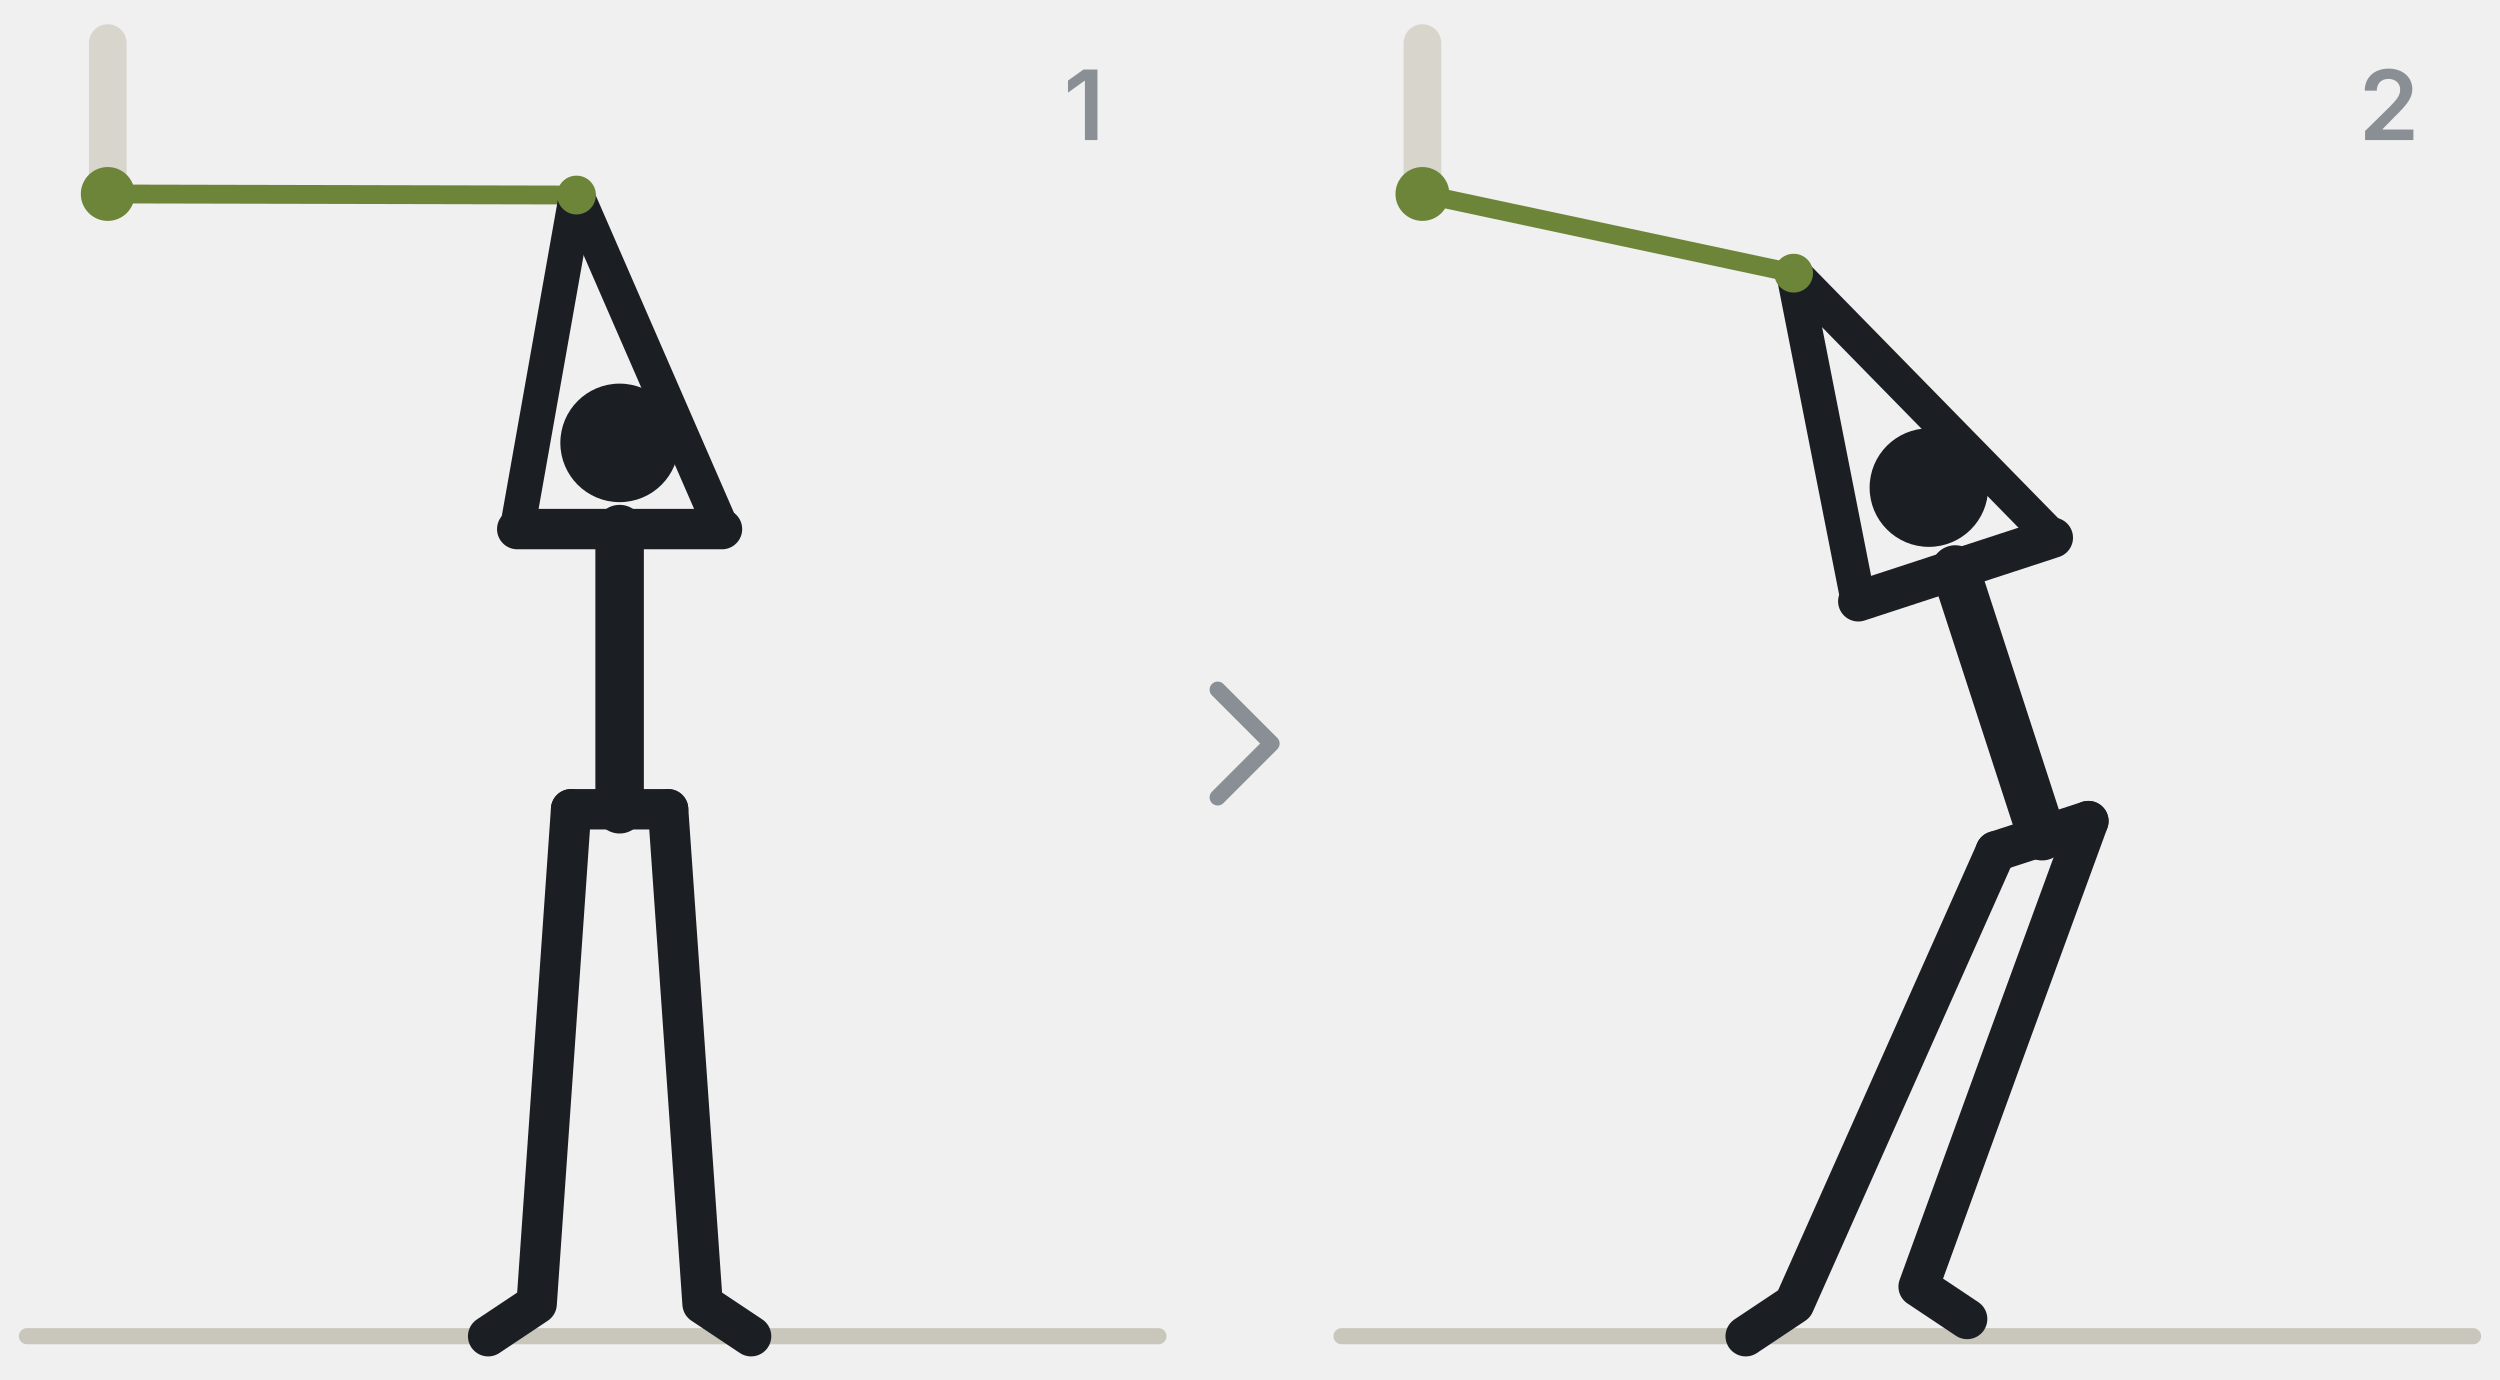
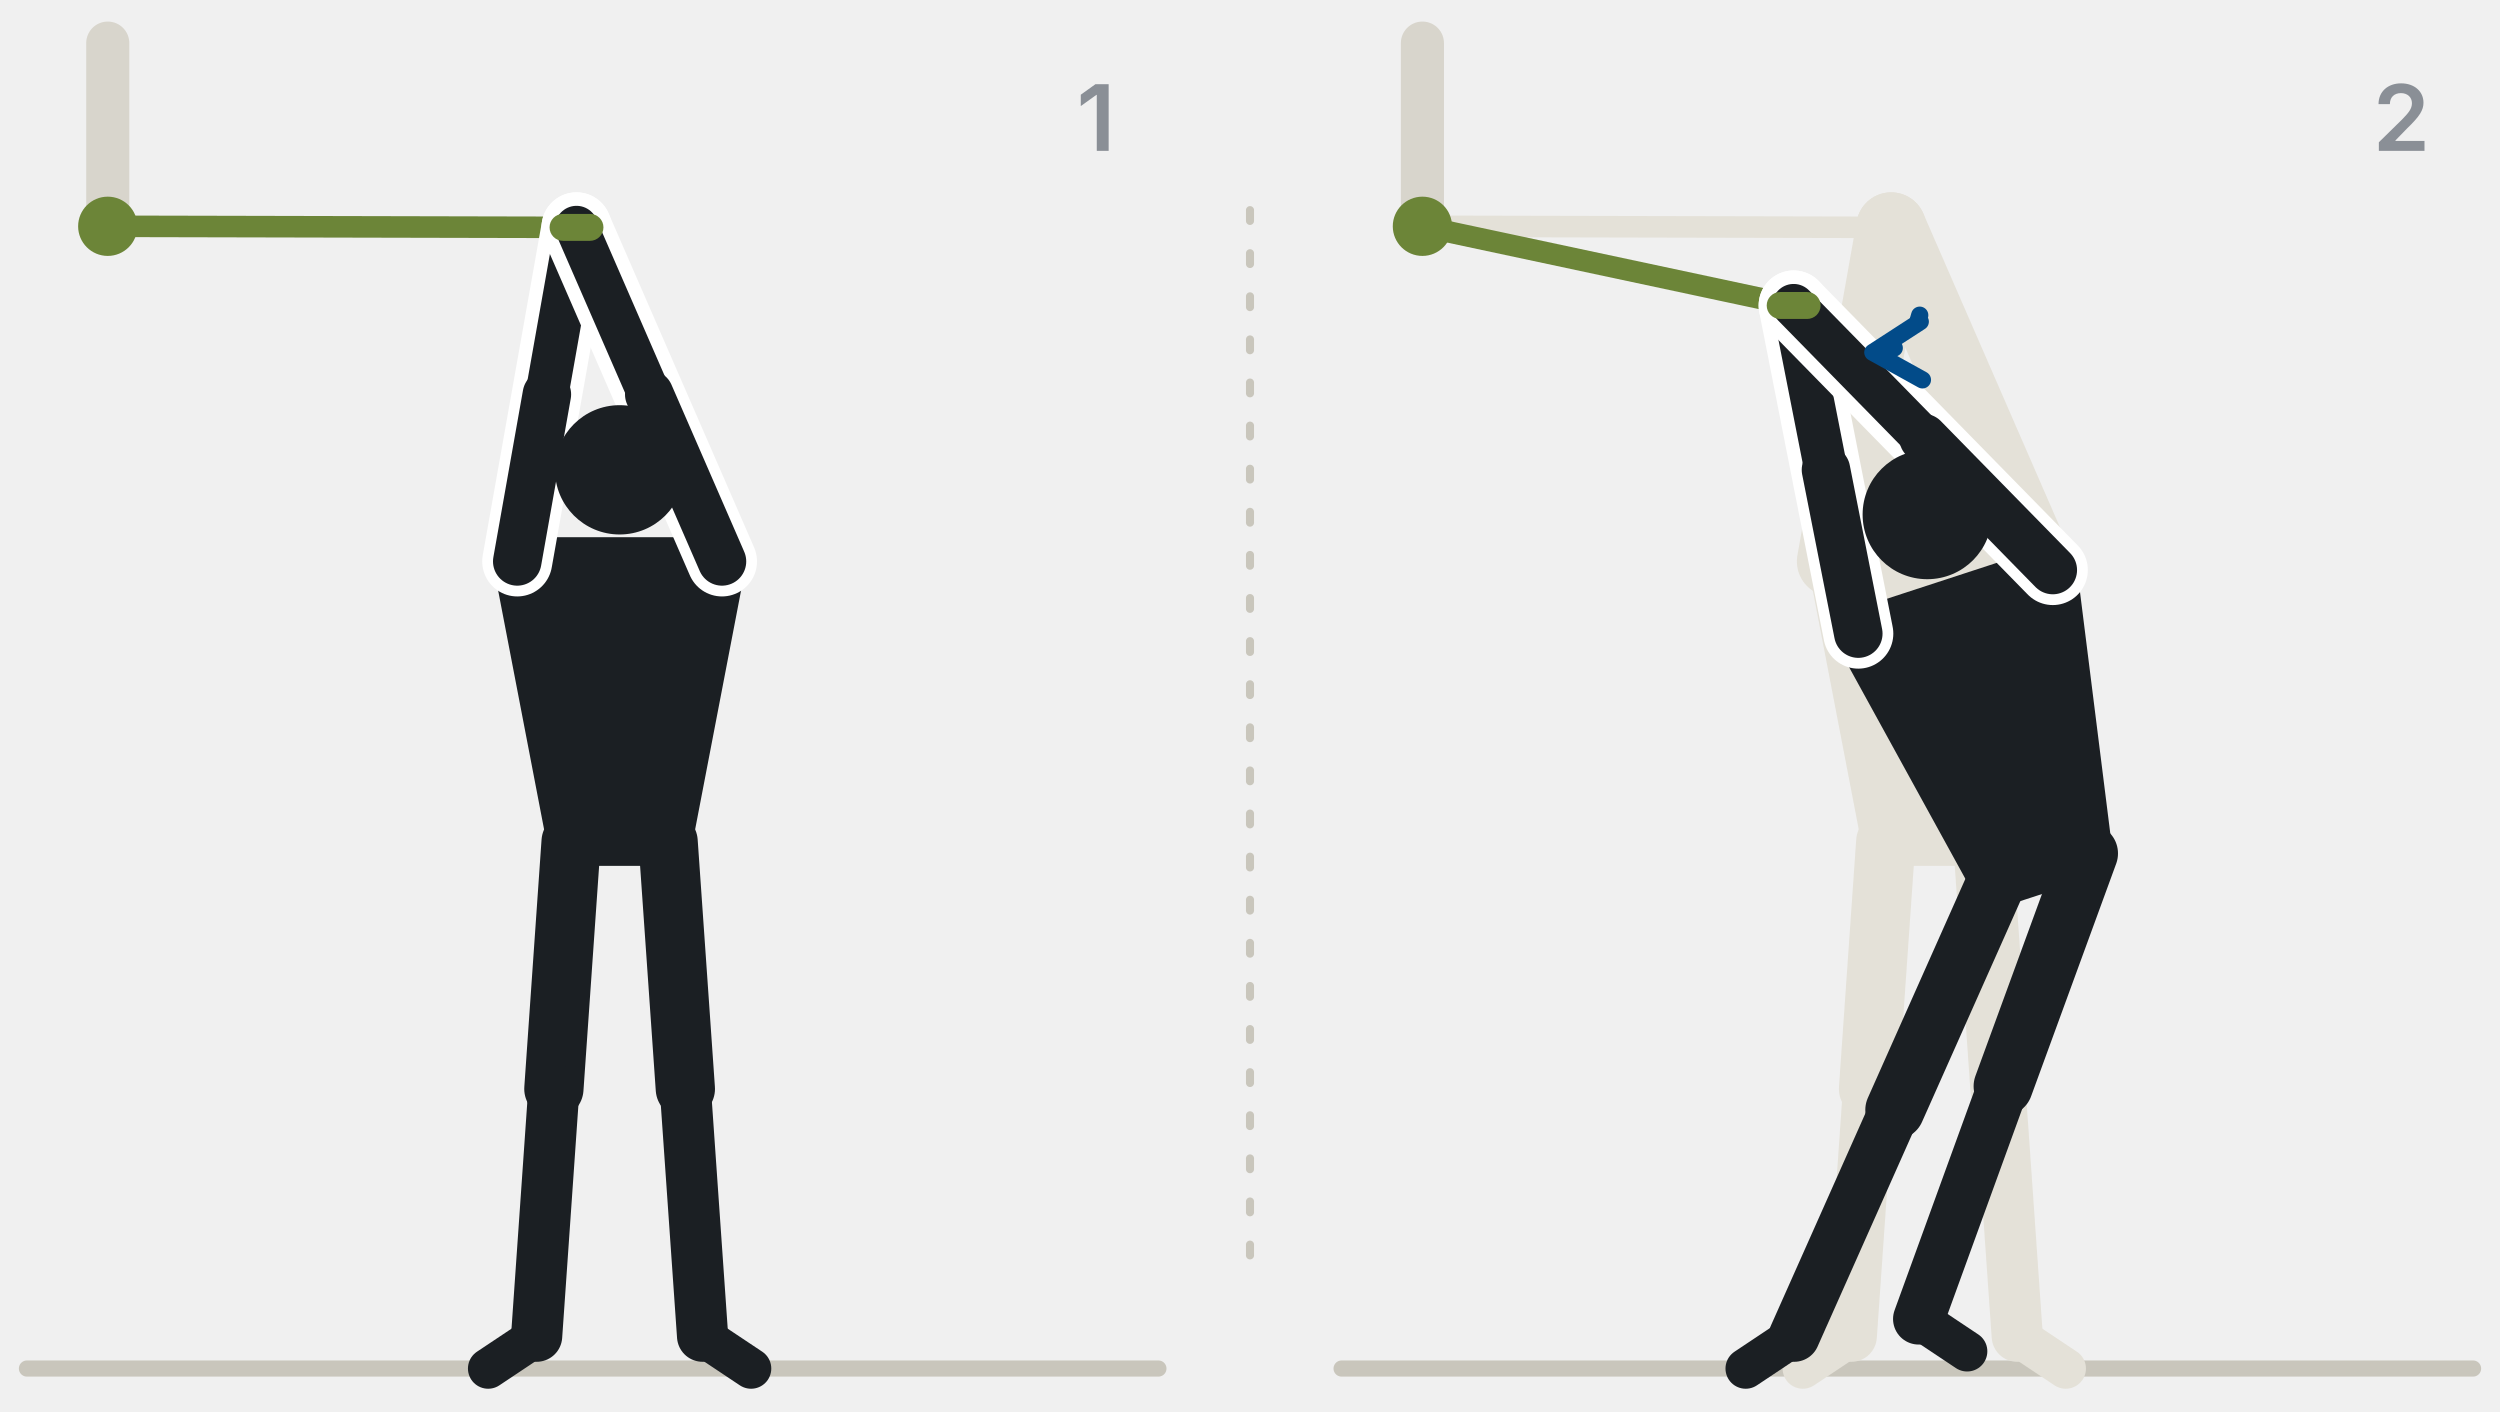
- <svg xmlns="http://www.w3.org/2000/svg" viewBox="-110 -248 464 256" role="img">
+ <svg xmlns="http://www.w3.org/2000/svg" viewBox="-110 -254 464 262" role="img">
  <g transform="translate(0,0)">
-     <line x1="-90" y1="-212" x2="-90" y2="-240" stroke="#D8D5CC" stroke-width="7" stroke-linecap="round" />
+     <line x1="-90" y1="-212" x2="-90" y2="-246" stroke="#D8D5CC" stroke-width="8" stroke-linecap="round" />
    <line x1="-105" y1="0" x2="105" y2="0" stroke="#C9C6BC" stroke-width="3" stroke-linecap="round" />
-     <polyline points="-90,-212 -3,-211.8" fill="none" stroke="#6C8538" stroke-width="3.5" stroke-linecap="round" stroke-linejoin="round" />
-     <circle cx="-90" cy="-212" r="5" fill="#6C8538" />
-     <polyline points="-4,-97.8 -7.2,-51.9 -10.4,-6 -19.4,0" fill="none" stroke="#1B1F23" stroke-width="7.5" stroke-linecap="round" stroke-linejoin="round" />
-     <polyline points="14,-97.8 17.2,-51.9 20.4,-6 29.4,0" fill="none" stroke="#1B1F23" stroke-width="7.5" stroke-linecap="round" stroke-linejoin="round" />
-     <polyline points="-4,-97.8 14,-97.8" fill="none" stroke="#1B1F23" stroke-width="7.5" stroke-linecap="round" stroke-linejoin="round" />
-     <polyline points="5,-97.8 5,-149.8" fill="none" stroke="#1B1F23" stroke-width="9" stroke-linecap="round" stroke-linejoin="round" />
-     <polyline points="-14,-149.8 24,-149.8" fill="none" stroke="#1B1F23" stroke-width="7.5" stroke-linecap="round" stroke-linejoin="round" />
-     <polyline points="-14,-149.8 -8.5,-180.8 -3,-211.8" fill="none" stroke="#1B1F23" stroke-width="6.5" stroke-linecap="round" stroke-linejoin="round" />
-     <polyline points="24,-149.8 10.5,-180.8 -3,-211.8" fill="none" stroke="#1B1F23" stroke-width="6.5" stroke-linecap="round" stroke-linejoin="round" />
-     <circle cx="-3" cy="-211.8" r="3.6" fill="#6C8538" />
-     <circle cx="5" cy="-165.8" r="11" fill="#1B1F23" />
-     <text x="95" y="-222" text-anchor="end" font-family="-apple-system,system-ui,sans-serif" font-size="18" font-weight="600" fill="#8A8F96">1</text>
+     <polyline points="-90,-212 -3,-211.8" fill="none" stroke="#6C8538" stroke-width="4" stroke-linecap="round" stroke-linejoin="round" />
+     <circle cx="-90" cy="-212" r="5.5" fill="#6C8538" />
+     <polyline points="-4,-97.8 -7.2,-51.9" fill="none" stroke="#1B1F23" stroke-width="11" stroke-linecap="round" stroke-linejoin="round" />
+     <polyline points="-7.2,-51.9 -10.4,-6" fill="none" stroke="#1B1F23" stroke-width="9.5" stroke-linecap="round" stroke-linejoin="round" />
+     <polyline points="-10.4,-6 -19.4,0" fill="none" stroke="#1B1F23" stroke-width="7.5" stroke-linecap="round" stroke-linejoin="round" />
+     <polyline points="14,-97.8 17.2,-51.9" fill="none" stroke="#1B1F23" stroke-width="11" stroke-linecap="round" stroke-linejoin="round" />
+     <polyline points="17.2,-51.9 20.4,-6" fill="none" stroke="#1B1F23" stroke-width="9.5" stroke-linecap="round" stroke-linejoin="round" />
+     <polyline points="20.4,-6 29.4,0" fill="none" stroke="#1B1F23" stroke-width="7.5" stroke-linecap="round" stroke-linejoin="round" />
+     <polygon points="-14,-149.8 24,-149.8 14,-97.8 -4,-97.8" fill="#1B1F23" stroke="#1B1F23" stroke-width="9" stroke-linejoin="round" />
+     <polyline points="-14,-149.8 -8.5,-180.8 -3,-211.8" fill="none" stroke="#FFFFFF" stroke-width="13" stroke-linecap="round" stroke-linejoin="round" />
+     <polyline points="-14,-149.8 -8.5,-180.8" fill="none" stroke="#1B1F23" stroke-width="9" stroke-linecap="round" stroke-linejoin="round" />
+     <polyline points="-8.5,-180.8 -3,-211.8" fill="none" stroke="#1B1F23" stroke-width="8" stroke-linecap="round" stroke-linejoin="round" />
+     <polyline points="24,-149.8 10.5,-180.8 -3,-211.8" fill="none" stroke="#FFFFFF" stroke-width="13" stroke-linecap="round" stroke-linejoin="round" />
+     <polyline points="24,-149.8 10.5,-180.8" fill="none" stroke="#1B1F23" stroke-width="9" stroke-linecap="round" stroke-linejoin="round" />
+     <polyline points="10.5,-180.8 -3,-211.8" fill="none" stroke="#1B1F23" stroke-width="8" stroke-linecap="round" stroke-linejoin="round" />
+     <circle cx="5" cy="-166.8" r="12" fill="#1B1F23" />
+     <rect x="-8" y="-214.3" width="10" height="5" rx="2.5" fill="#6C8538" />
+     <text x="97" y="-226" text-anchor="end" font-family="-apple-system,system-ui,sans-serif" font-size="17" font-weight="600" fill="#8A8F96">1</text>
  </g>
  <g transform="translate(244,0)">
-     <line x1="-90" y1="-212" x2="-90" y2="-240" stroke="#D8D5CC" stroke-width="7" stroke-linecap="round" />
+     <line x1="-90" y1="-212" x2="-90" y2="-246" stroke="#D8D5CC" stroke-width="8" stroke-linecap="round" />
    <line x1="-105" y1="0" x2="105" y2="0" stroke="#C9C6BC" stroke-width="3" stroke-linecap="round" />
-     <polyline points="-90,-212 -21.1,-197.3" fill="none" stroke="#6C8538" stroke-width="3.5" stroke-linecap="round" stroke-linejoin="round" />
-     <circle cx="-90" cy="-212" r="5" fill="#6C8538" />
-     <polyline points="16.4,-90 -2.3,-48 -21,-6 -30,0" fill="none" stroke="#1B1F23" stroke-width="7.5" stroke-linecap="round" stroke-linejoin="round" />
-     <polyline points="33.6,-95.6 17.8,-52.4 2.1,-9.2 11.1,-3.2" fill="none" stroke="#1B1F23" stroke-width="7.5" stroke-linecap="round" stroke-linejoin="round" />
-     <polyline points="16.4,-90 33.6,-95.6" fill="none" stroke="#1B1F23" stroke-width="7.5" stroke-linecap="round" stroke-linejoin="round" />
-     <polyline points="25,-92.8 8.9,-142.3" fill="none" stroke="#1B1F23" stroke-width="9" stroke-linecap="round" stroke-linejoin="round" />
-     <polyline points="-9.1,-136.4 27,-148.2" fill="none" stroke="#1B1F23" stroke-width="7.5" stroke-linecap="round" stroke-linejoin="round" />
-     <polyline points="-9.1,-136.4 -15.1,-166.8 -21.1,-197.3" fill="none" stroke="#1B1F23" stroke-width="6.5" stroke-linecap="round" stroke-linejoin="round" />
-     <polyline points="27,-148.2 3,-172.7 -21.1,-197.3" fill="none" stroke="#1B1F23" stroke-width="6.5" stroke-linecap="round" stroke-linejoin="round" />
-     <circle cx="-21.1" cy="-197.3" r="3.6" fill="#6C8538" />
-     <circle cx="4" cy="-157.5" r="11" fill="#1B1F23" />
-     <text x="95" y="-222" text-anchor="end" font-family="-apple-system,system-ui,sans-serif" font-size="18" font-weight="600" fill="#8A8F96">2</text>
+     <polyline points="-90,-212 -3,-211.8" fill="none" stroke="#E4E1D8" stroke-width="4" stroke-linecap="round" stroke-linejoin="round" />
+     <polyline points="-4,-97.8 -7.2,-51.9" fill="none" stroke="#E4E1D8" stroke-width="11" stroke-linecap="round" stroke-linejoin="round" />
+     <polyline points="-7.2,-51.9 -10.4,-6" fill="none" stroke="#E4E1D8" stroke-width="9.5" stroke-linecap="round" stroke-linejoin="round" />
+     <polyline points="-10.4,-6 -19.4,0" fill="none" stroke="#E4E1D8" stroke-width="7.5" stroke-linecap="round" stroke-linejoin="round" />
+     <polyline points="14,-97.8 17.2,-51.9" fill="none" stroke="#E4E1D8" stroke-width="11" stroke-linecap="round" stroke-linejoin="round" />
+     <polyline points="17.2,-51.9 20.4,-6" fill="none" stroke="#E4E1D8" stroke-width="9.5" stroke-linecap="round" stroke-linejoin="round" />
+     <polyline points="20.4,-6 29.4,0" fill="none" stroke="#E4E1D8" stroke-width="7.5" stroke-linecap="round" stroke-linejoin="round" />
+     <polygon points="-14,-149.8 24,-149.8 14,-97.8 -4,-97.8" fill="#E4E1D8" stroke="#E4E1D8" stroke-width="9" stroke-linejoin="round" />
+     <polyline points="-14,-149.8 -8.5,-180.8 -3,-211.8" fill="none" stroke="#E4E1D8" stroke-width="13" stroke-linecap="round" stroke-linejoin="round" />
+     <polyline points="-14,-149.8 -8.5,-180.8" fill="none" stroke="#E4E1D8" stroke-width="9" stroke-linecap="round" stroke-linejoin="round" />
+     <polyline points="-8.5,-180.8 -3,-211.8" fill="none" stroke="#E4E1D8" stroke-width="8" stroke-linecap="round" stroke-linejoin="round" />
+     <polyline points="24,-149.8 10.5,-180.8 -3,-211.8" fill="none" stroke="#E4E1D8" stroke-width="13" stroke-linecap="round" stroke-linejoin="round" />
+     <polyline points="24,-149.8 10.5,-180.8" fill="none" stroke="#E4E1D8" stroke-width="9" stroke-linecap="round" stroke-linejoin="round" />
+     <polyline points="10.5,-180.8 -3,-211.8" fill="none" stroke="#E4E1D8" stroke-width="8" stroke-linecap="round" stroke-linejoin="round" />
+     <circle cx="5" cy="-166.8" r="12" fill="#E4E1D8" />
+     <polyline points="-90,-212 -21.1,-197.3" fill="none" stroke="#6C8538" stroke-width="4" stroke-linecap="round" stroke-linejoin="round" />
+     <circle cx="-90" cy="-212" r="5.5" fill="#6C8538" />
+     <polyline points="16.4,-90 -2.3,-48" fill="none" stroke="#1B1F23" stroke-width="11" stroke-linecap="round" stroke-linejoin="round" />
+     <polyline points="-2.3,-48 -21,-6" fill="none" stroke="#1B1F23" stroke-width="9.5" stroke-linecap="round" stroke-linejoin="round" />
+     <polyline points="-21,-6 -30,0" fill="none" stroke="#1B1F23" stroke-width="7.5" stroke-linecap="round" stroke-linejoin="round" />
+     <polyline points="33.6,-95.6 17.8,-52.4" fill="none" stroke="#1B1F23" stroke-width="11" stroke-linecap="round" stroke-linejoin="round" />
+     <polyline points="17.8,-52.4 2.1,-9.2" fill="none" stroke="#1B1F23" stroke-width="9.5" stroke-linecap="round" stroke-linejoin="round" />
+     <polyline points="2.1,-9.2 11.1,-3.2" fill="none" stroke="#1B1F23" stroke-width="7.5" stroke-linecap="round" stroke-linejoin="round" />
+     <polygon points="-9.1,-136.4 27,-148.2 33.6,-95.6 16.4,-90" fill="#1B1F23" stroke="#1B1F23" stroke-width="9" stroke-linejoin="round" />
+     <polyline points="-9.1,-136.4 -15.1,-166.8 -21.1,-197.3" fill="none" stroke="#FFFFFF" stroke-width="13" stroke-linecap="round" stroke-linejoin="round" />
+     <polyline points="-9.1,-136.4 -15.1,-166.8" fill="none" stroke="#1B1F23" stroke-width="9" stroke-linecap="round" stroke-linejoin="round" />
+     <polyline points="-15.1,-166.8 -21.1,-197.3" fill="none" stroke="#1B1F23" stroke-width="8" stroke-linecap="round" stroke-linejoin="round" />
+     <polyline points="27,-148.2 3,-172.7 -21.1,-197.3" fill="none" stroke="#FFFFFF" stroke-width="13" stroke-linecap="round" stroke-linejoin="round" />
+     <polyline points="27,-148.2 3,-172.7" fill="none" stroke="#1B1F23" stroke-width="9" stroke-linecap="round" stroke-linejoin="round" />
+     <polyline points="3,-172.7 -21.1,-197.3" fill="none" stroke="#1B1F23" stroke-width="8" stroke-linecap="round" stroke-linejoin="round" />
+     <circle cx="3.7" cy="-158.5" r="12" fill="#1B1F23" />
+     <rect x="-26.1" y="-199.8" width="10" height="5" rx="2.5" fill="#6C8538" />
+     <path d="M 2.3,-195.5 Q 0.6,-188.8 -6.4,-188.6" fill="none" stroke="#024B89" stroke-width="3.2" stroke-linecap="round" stroke-dasharray="1 7" />
+     <path d="M 2.8,-183.5 L -6.4,-188.6 L 2.4,-194.3" fill="none" stroke="#024B89" stroke-width="3.2" stroke-linecap="round" stroke-linejoin="round" />
+     <text x="97" y="-226" text-anchor="end" font-family="-apple-system,system-ui,sans-serif" font-size="17" font-weight="600" fill="#8A8F96">2</text>
  </g>
-   <path d="M 116 -120 L 126 -110 L 116 -100" fill="none" stroke="#8A8F96" stroke-width="3" stroke-linecap="round" stroke-linejoin="round" />
+   <line x1="122" y1="-215" x2="122" y2="-20" stroke="#C9C6BC" stroke-width="1.5" stroke-dasharray="2 6" stroke-linecap="round" />
</svg>
